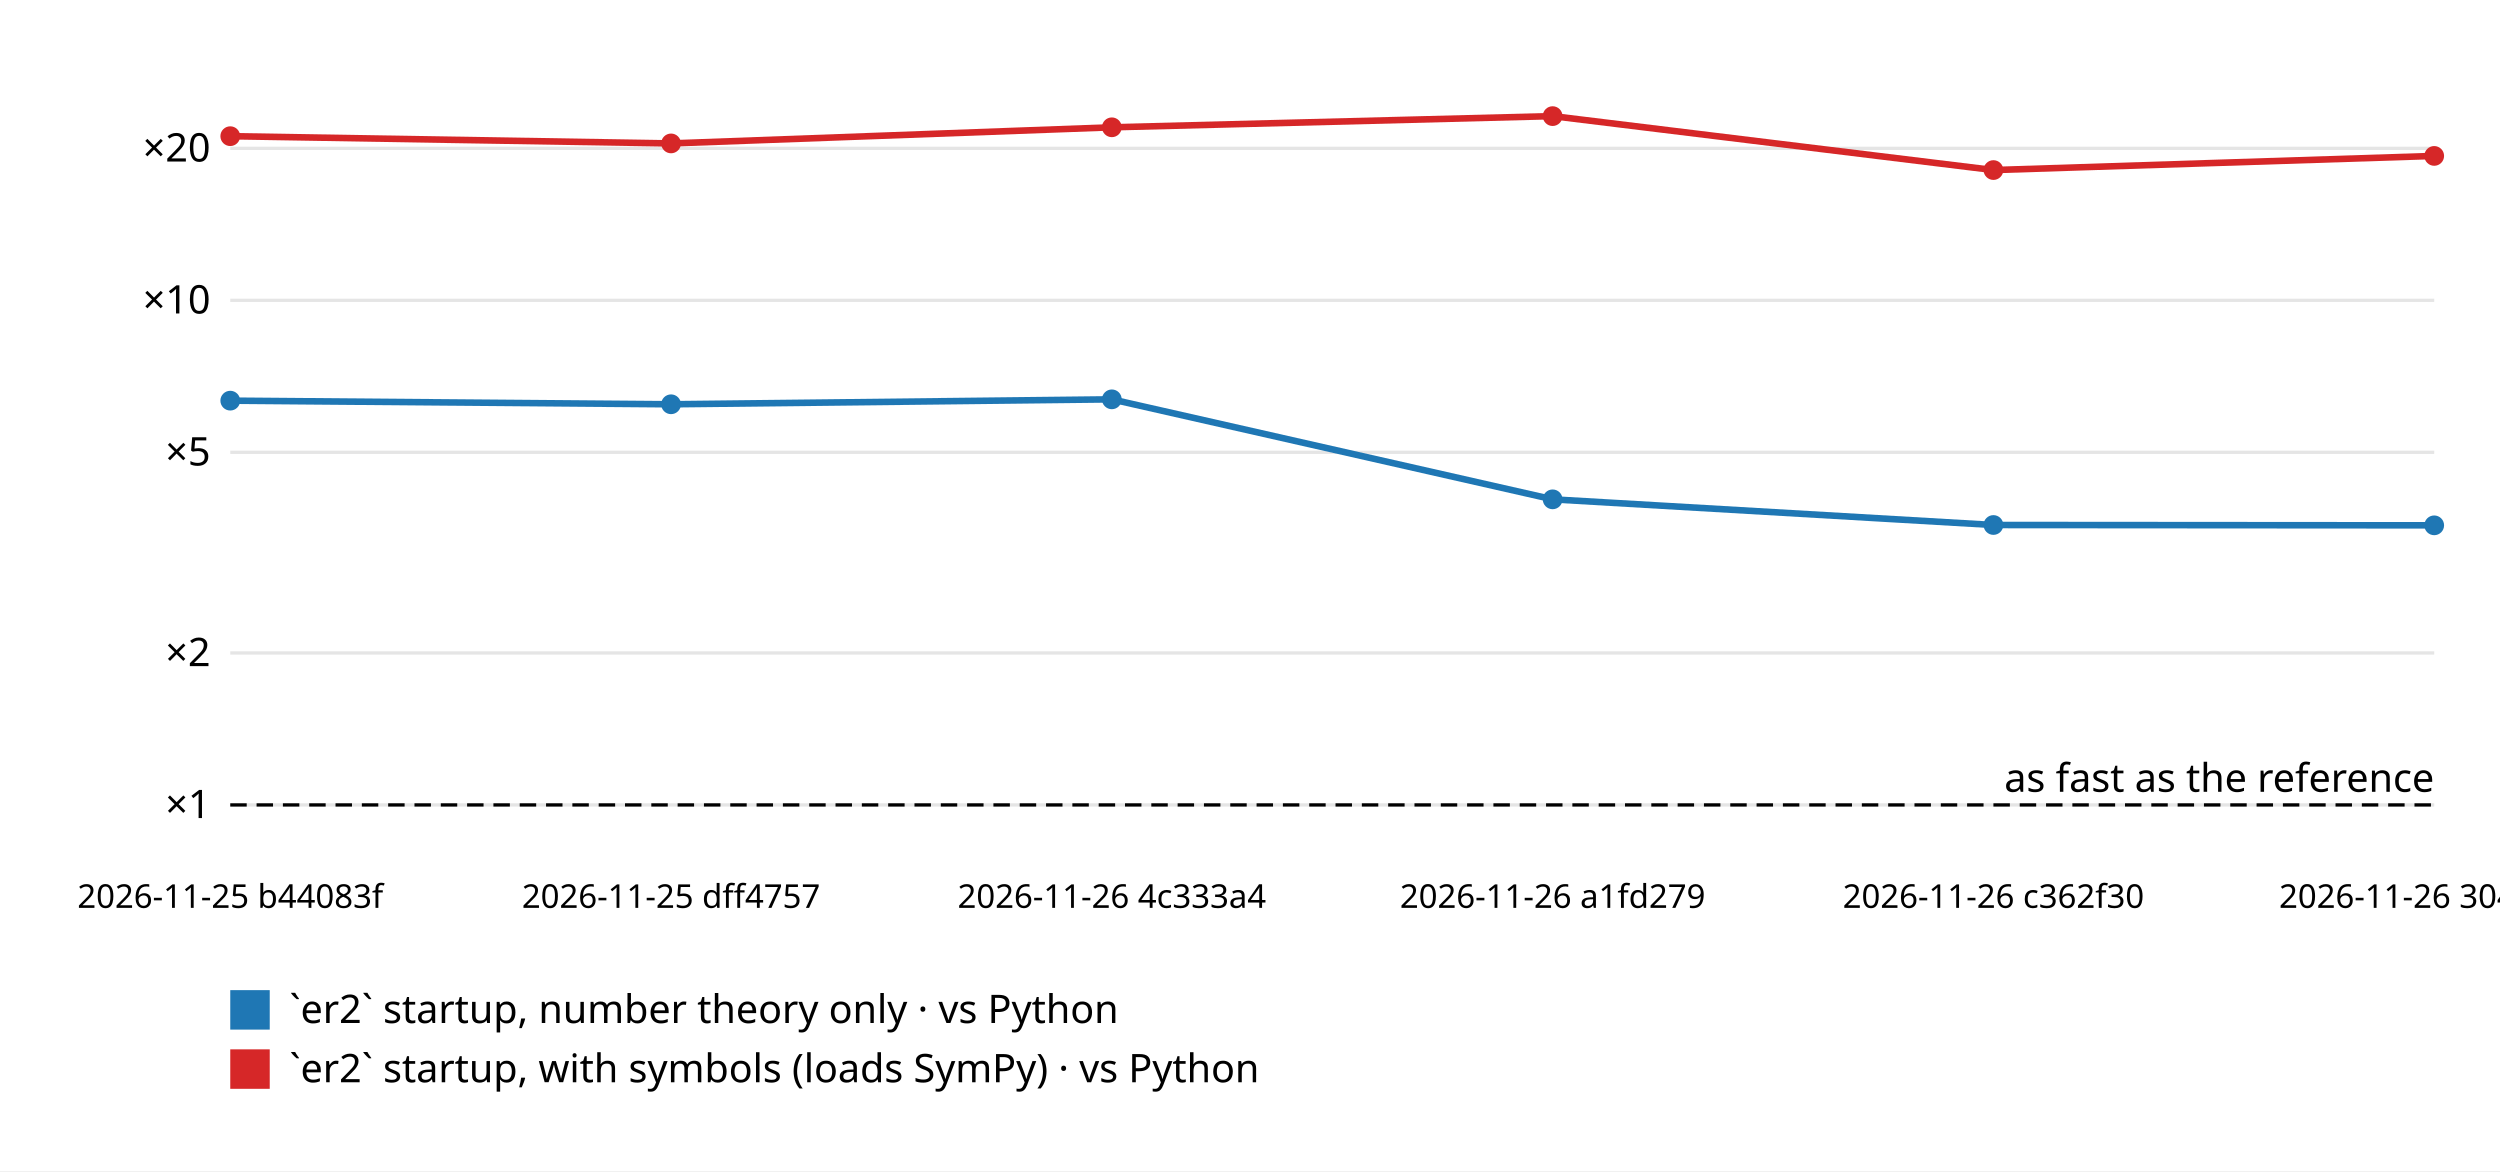
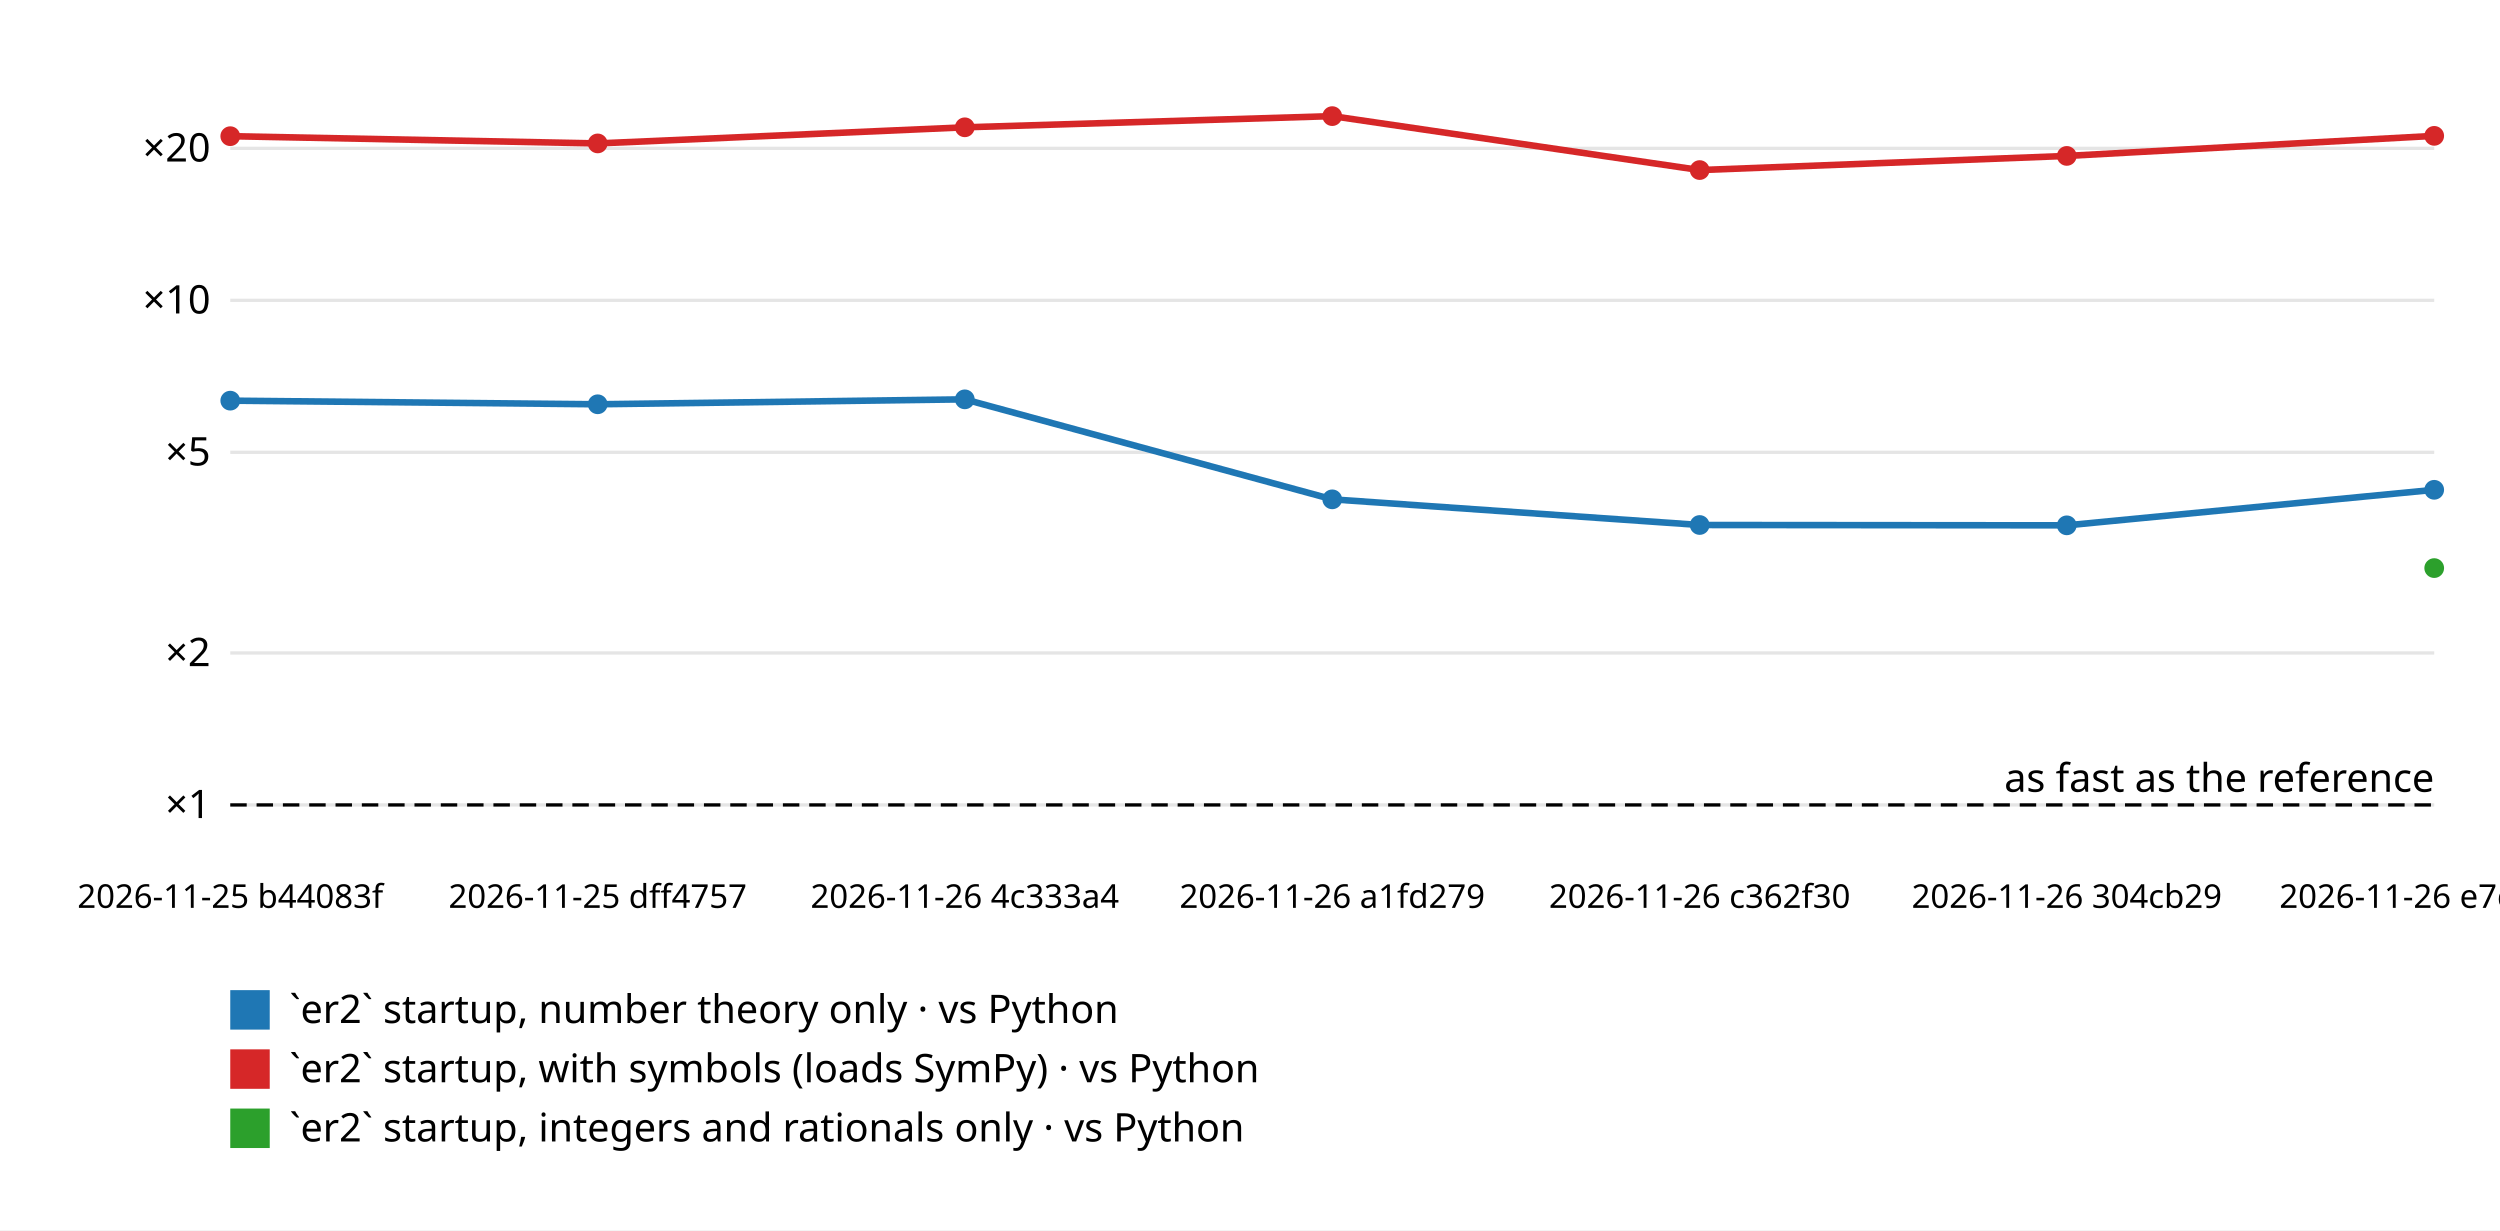
- <svg xmlns="http://www.w3.org/2000/svg" width="760" height="356" font-family="sans-serif" font-size="12">
-   <rect width="760" height="356" fill="white" />
+ <svg xmlns="http://www.w3.org/2000/svg" width="760" height="374" font-family="sans-serif" font-size="12">
+   <rect width="760" height="374" fill="white" />
  <line x1="70" x2="740" y1="244.7" y2="244.7" stroke="#e5e5e5" />
  <text x="64" y="248.7" text-anchor="end">×1</text>
  <line x1="70" x2="740" y1="198.5" y2="198.5" stroke="#e5e5e5" />
  <text x="64" y="202.5" text-anchor="end">×2</text>
  <line x1="70" x2="740" y1="137.5" y2="137.5" stroke="#e5e5e5" />
  <text x="64" y="141.5" text-anchor="end">×5</text>
  <line x1="70" x2="740" y1="91.3" y2="91.3" stroke="#e5e5e5" />
  <text x="64" y="95.3" text-anchor="end">×10</text>
  <line x1="70" x2="740" y1="45.1" y2="45.1" stroke="#e5e5e5" />
  <text x="64" y="49.1" text-anchor="end">×20</text>
  <line x1="70" x2="740" y1="244.7" y2="244.7" stroke="black" stroke-dasharray="5 3" />
  <text x="740" y="240.7" text-anchor="end">as fast as the reference</text>
  <text x="70.0" y="276" text-anchor="middle" font-size="10">2026-11-25 b44083f</text>
-   <text x="204.0" y="276" text-anchor="middle" font-size="10">2026-11-25 dff4757</text>
-   <text x="338.0" y="276" text-anchor="middle" font-size="10">2026-11-26 4c333a4</text>
-   <text x="472.0" y="276" text-anchor="middle" font-size="10">2026-11-26 a1fd279</text>
-   <text x="606.0" y="276" text-anchor="middle" font-size="10">2026-11-26 c362f30</text>
-   <text x="740.0" y="276" text-anchor="middle" font-size="10">2026-11-26 304cb29</text>
-   <polyline points="70.0,121.8 204.0,122.9 338.0,121.4 472.0,151.8 606.0,159.6 740.0,159.7" fill="none" stroke="#1f77b4" stroke-width="2" />
+   <text x="181.7" y="276" text-anchor="middle" font-size="10">2026-11-25 dff4757</text>
+   <text x="293.3" y="276" text-anchor="middle" font-size="10">2026-11-26 4c333a4</text>
+   <text x="405.0" y="276" text-anchor="middle" font-size="10">2026-11-26 a1fd279</text>
+   <text x="516.7" y="276" text-anchor="middle" font-size="10">2026-11-26 c362f30</text>
+   <text x="628.3" y="276" text-anchor="middle" font-size="10">2026-11-26 304cb29</text>
+   <text x="740.0" y="276" text-anchor="middle" font-size="10">2026-11-26 e7c4ba9</text>
+   <polyline points="70.0,121.8 181.7,122.9 293.3,121.4 405.0,151.8 516.7,159.6 628.3,159.7 740.0,148.9" fill="none" stroke="#1f77b4" stroke-width="2" />
  <circle cx="70.0" cy="121.8" r="3" fill="#1f77b4" />
-   <circle cx="204.0" cy="122.9" r="3" fill="#1f77b4" />
-   <circle cx="338.0" cy="121.4" r="3" fill="#1f77b4" />
-   <circle cx="472.0" cy="151.8" r="3" fill="#1f77b4" />
-   <circle cx="606.0" cy="159.6" r="3" fill="#1f77b4" />
-   <circle cx="740.0" cy="159.7" r="3" fill="#1f77b4" />
+   <circle cx="181.7" cy="122.9" r="3" fill="#1f77b4" />
+   <circle cx="293.3" cy="121.4" r="3" fill="#1f77b4" />
+   <circle cx="405.0" cy="151.8" r="3" fill="#1f77b4" />
+   <circle cx="516.7" cy="159.6" r="3" fill="#1f77b4" />
+   <circle cx="628.3" cy="159.7" r="3" fill="#1f77b4" />
+   <circle cx="740.0" cy="148.9" r="3" fill="#1f77b4" />
  <rect x="70" y="301" width="12" height="12" fill="#1f77b4" />
  <text x="88" y="311">`er2` startup, number theory only · vs Python</text>
-   <polyline points="70.0,41.4 204.0,43.6 338.0,38.7 472.0,35.3 606.0,51.7 740.0,47.4" fill="none" stroke="#d62728" stroke-width="2" />
+   <polyline points="70.0,41.4 181.7,43.6 293.3,38.7 405.0,35.3 516.7,51.7 628.3,47.4 740.0,41.3" fill="none" stroke="#d62728" stroke-width="2" />
  <circle cx="70.0" cy="41.4" r="3" fill="#d62728" />
-   <circle cx="204.0" cy="43.6" r="3" fill="#d62728" />
-   <circle cx="338.0" cy="38.7" r="3" fill="#d62728" />
-   <circle cx="472.0" cy="35.3" r="3" fill="#d62728" />
-   <circle cx="606.0" cy="51.7" r="3" fill="#d62728" />
-   <circle cx="740.0" cy="47.4" r="3" fill="#d62728" />
+   <circle cx="181.7" cy="43.6" r="3" fill="#d62728" />
+   <circle cx="293.3" cy="38.7" r="3" fill="#d62728" />
+   <circle cx="405.0" cy="35.3" r="3" fill="#d62728" />
+   <circle cx="516.7" cy="51.7" r="3" fill="#d62728" />
+   <circle cx="628.3" cy="47.4" r="3" fill="#d62728" />
+   <circle cx="740.0" cy="41.3" r="3" fill="#d62728" />
  <rect x="70" y="319" width="12" height="12" fill="#d62728" />
  <text x="88" y="329">`er2` startup, with symbols (loads SymPy) · vs Python</text>
+   <circle cx="740.0" cy="172.7" r="3" fill="#2ca02c" />
+   <rect x="70" y="337" width="12" height="12" fill="#2ca02c" />
+   <text x="88" y="347">`er2` startup, integers and rationals only · vs Python</text>
</svg>
